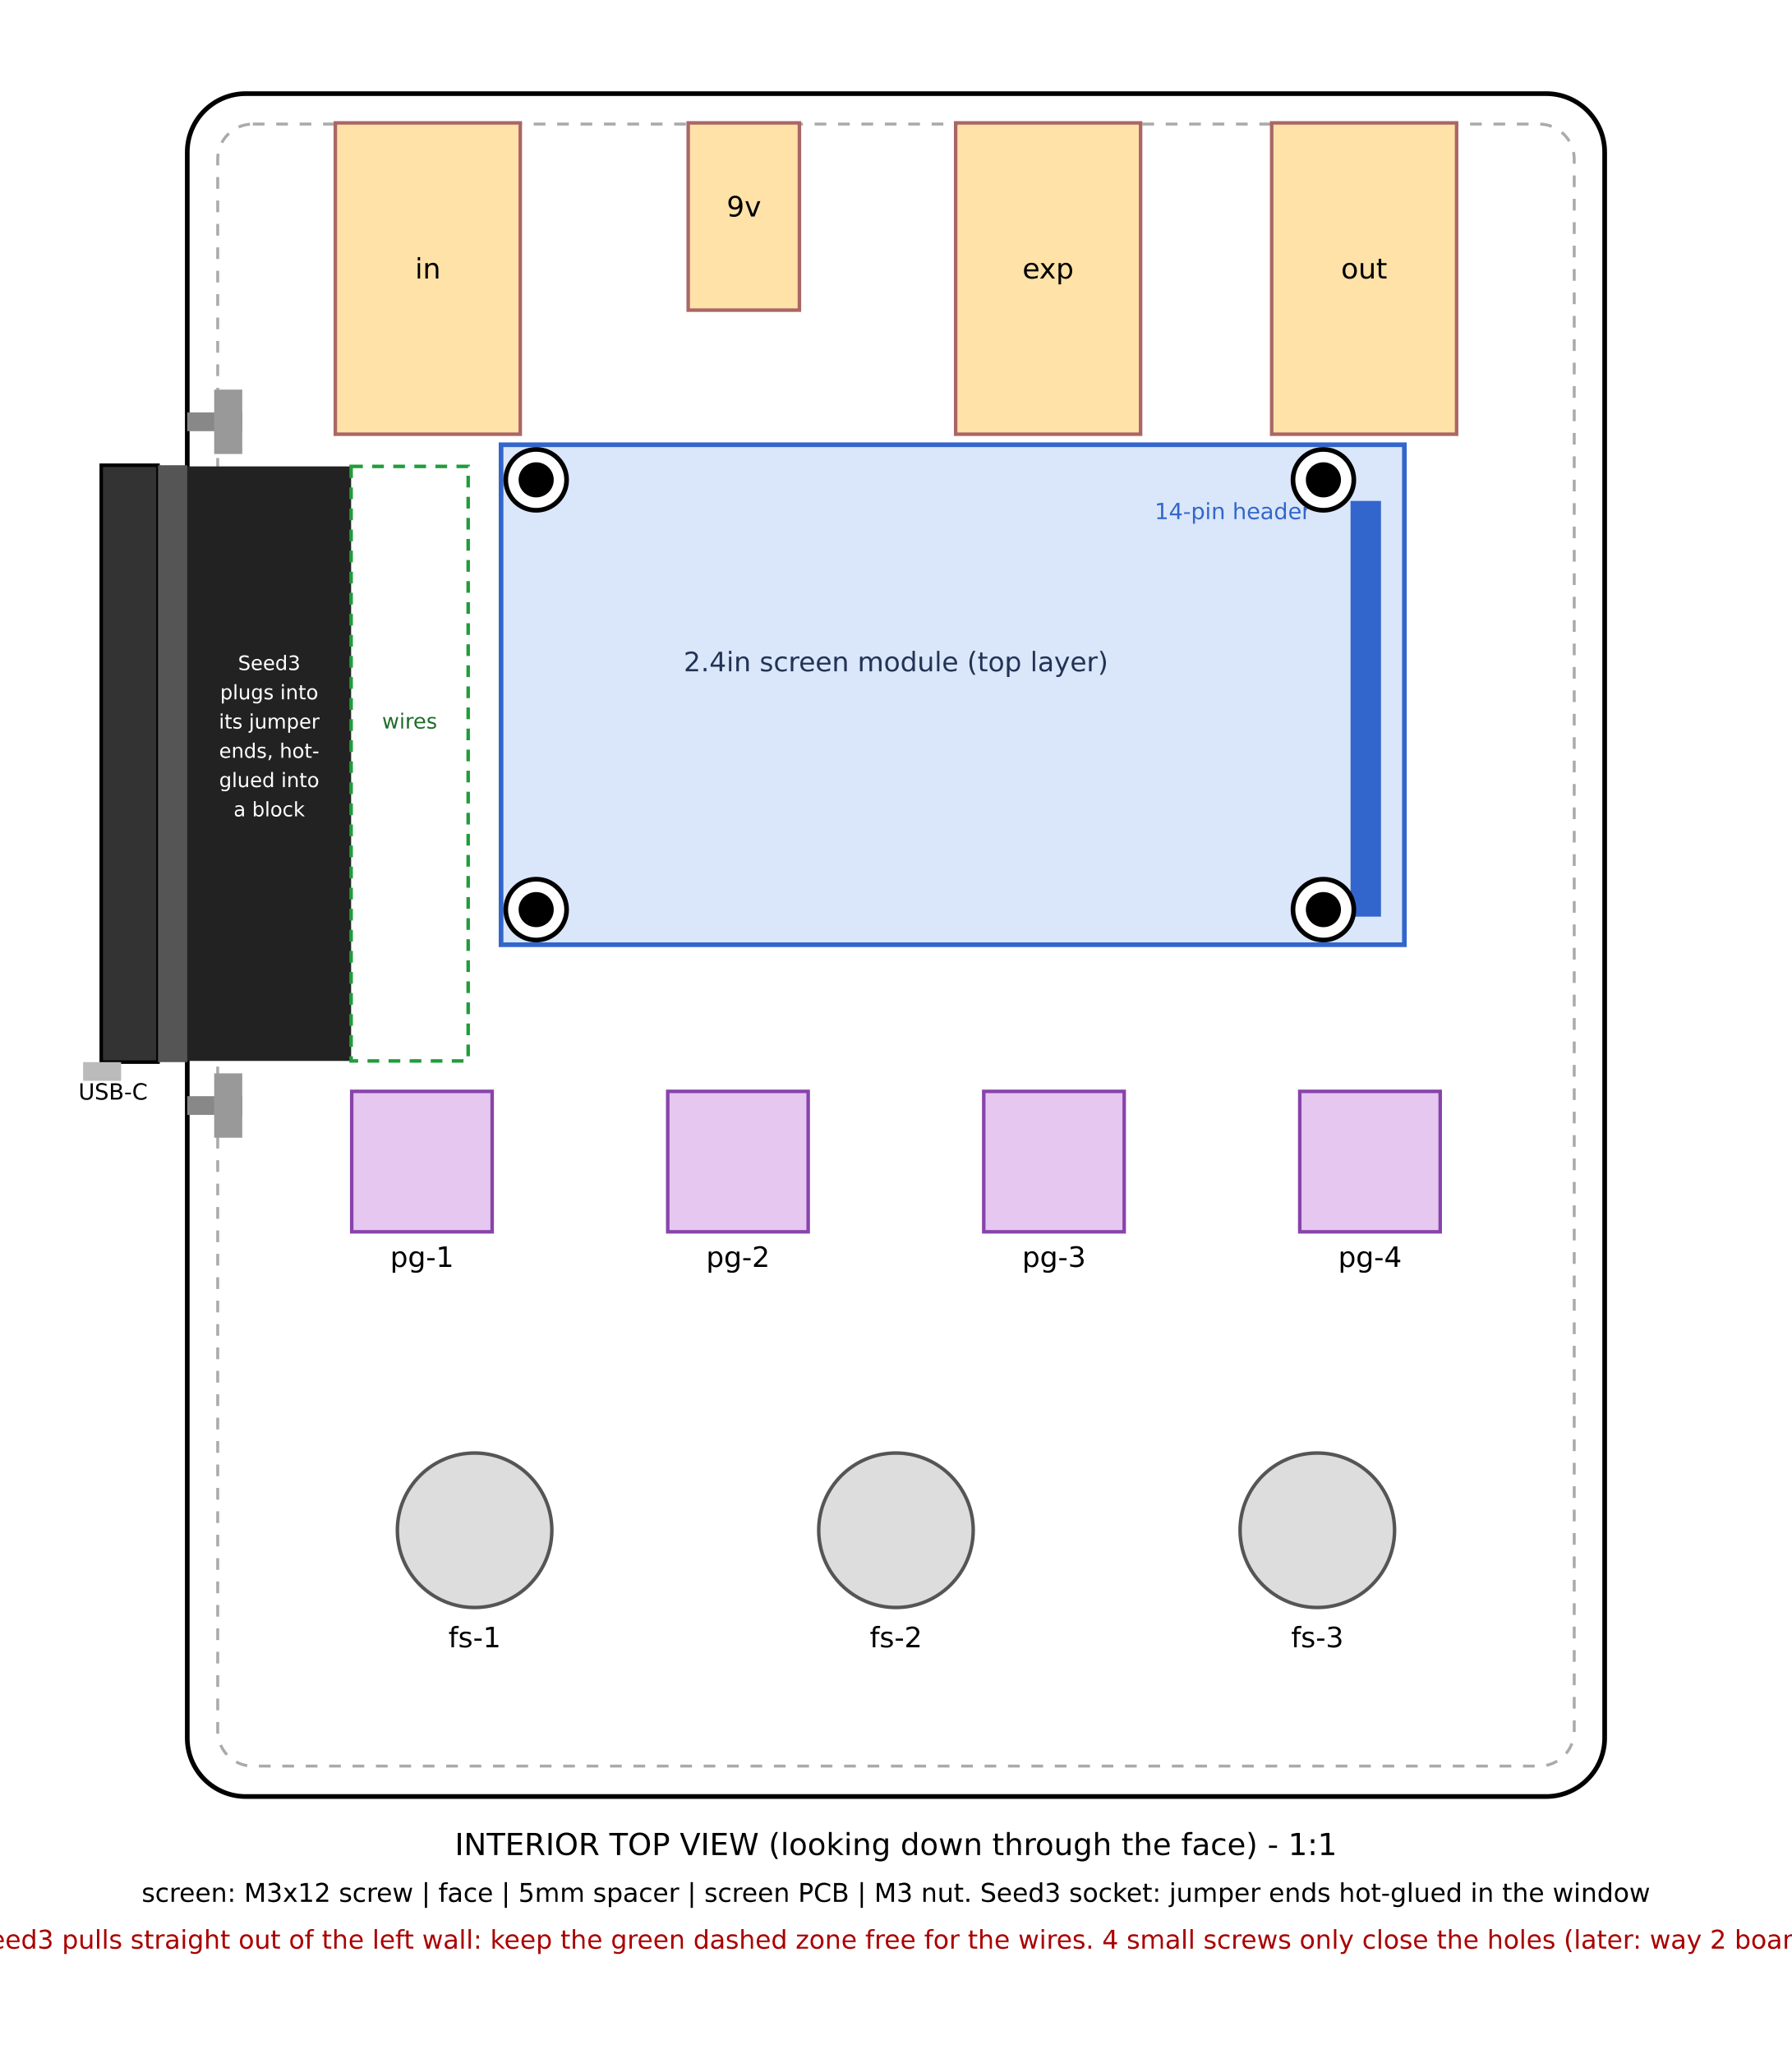
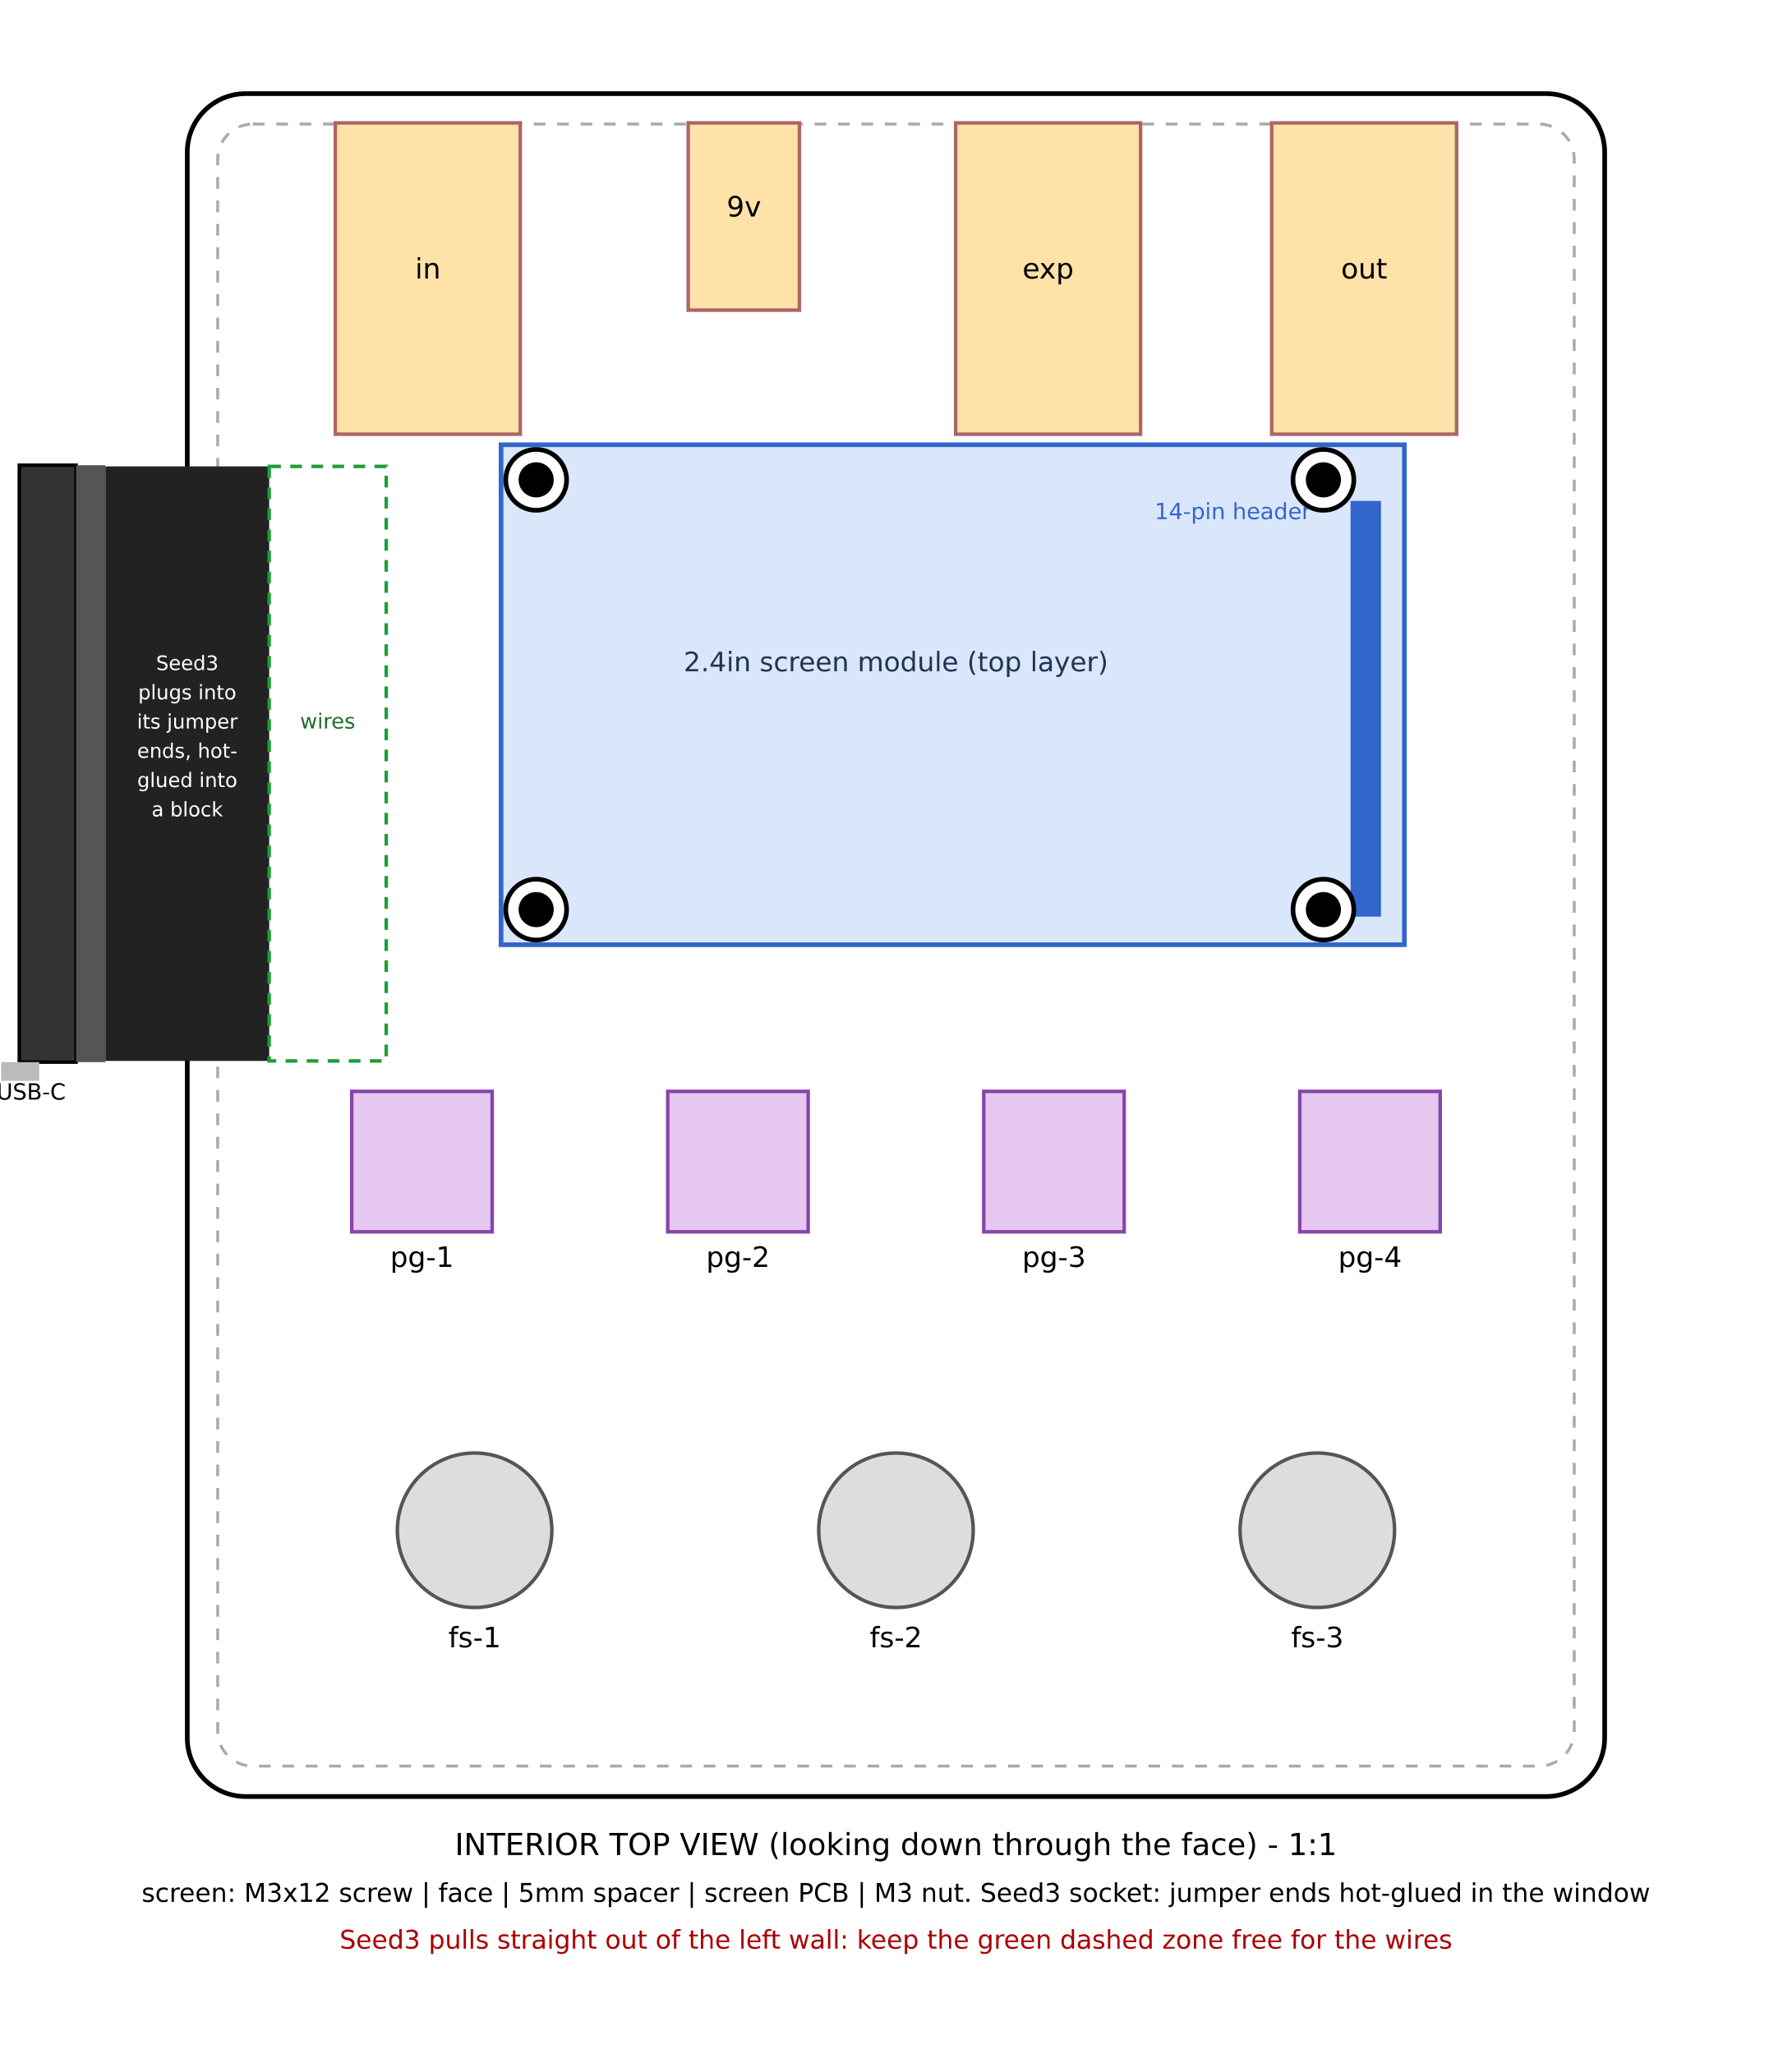
<svg xmlns="http://www.w3.org/2000/svg" width="153.1mm" height="175.5mm" viewBox="-76.55 -80.75 153.1 175.5">
  <rect x="-76.55" y="-80.75" width="153.1" height="175.5" fill="#fff" />
  <rect x="-60.55" y="-72.75" width="121.1" height="145.5" rx="5" fill="#fff" stroke="#000" stroke-width="0.4" />
  <rect x="-57.95" y="-70.15" width="115.9" height="140.3" rx="3" fill="none" stroke="#aaa" stroke-width="0.25" stroke-dasharray="1 1" />
  <rect x="-47.9" y="-70.25" width="15.8" height="26.6" fill="#ffe2a8" stroke="#a66" stroke-width="0.3" />
  <text x="-40.00" y="-56.95" font-family="DejaVu Sans, sans-serif" font-size="2.4" text-anchor="middle" fill="#000" font-weight="normal">in</text>
  <rect x="-17.75" y="-70.25" width="9.5" height="16.0" fill="#ffe2a8" stroke="#a66" stroke-width="0.3" />
  <text x="-13.00" y="-62.25" font-family="DejaVu Sans, sans-serif" font-size="2.4" text-anchor="middle" fill="#000" font-weight="normal">9v</text>
  <rect x="5.1" y="-70.25" width="15.8" height="26.6" fill="#ffe2a8" stroke="#a66" stroke-width="0.3" />
  <text x="13.00" y="-56.95" font-family="DejaVu Sans, sans-serif" font-size="2.4" text-anchor="middle" fill="#000" font-weight="normal">exp</text>
  <rect x="32.1" y="-70.25" width="15.8" height="26.6" fill="#ffe2a8" stroke="#a66" stroke-width="0.3" />
  <text x="40.00" y="-56.95" font-family="DejaVu Sans, sans-serif" font-size="2.4" text-anchor="middle" fill="#000" font-weight="normal">out</text>
  <rect x="-33.74" y="-42.75" width="77.18" height="42.72" fill="#bcd3f5" fill-opacity="0.55" stroke="#36c" stroke-width="0.4" />
  <rect x="38.84" y="-37.95" width="2.6" height="35.52" fill="#36c" />
  <text x="35.44" y="-36.39" font-family="DejaVu Sans, sans-serif" font-size="1.9" text-anchor="end" fill="#36c" font-weight="normal">14-pin header</text>
  <text x="0.00" y="-23.39" font-family="DejaVu Sans, sans-serif" font-size="2.3" text-anchor="middle" fill="#235" font-weight="normal">2.4in screen module (top layer)</text>
-   <rect x="-60.55" y="-40.9" width="14.0" height="50.8" fill="#222" />
-   <rect x="-67.9" y="-41.0" width="4.85" height="51" fill="#333" stroke="#000" stroke-width="0.3" />
-   <rect x="-69.45" y="10.0" width="3.25" height="1.6" fill="#bbb" />
-   <rect x="-63.05" y="-41.0" width="2.5" height="51" fill="#555" />
-   <rect x="-60.55" y="12.91" width="4.7" height="1.6" fill="#888" />
-   <rect x="-58.25" y="10.96" width="2.4" height="5.5" fill="#999" />
-   <rect x="-60.55" y="-45.51" width="4.7" height="1.6" fill="#888" />
-   <rect x="-58.25" y="-47.46" width="2.4" height="5.5" fill="#999" />
-   <rect x="-46.55" y="-40.9" width="10" height="50.8" fill="none" stroke="#1f9d3a" stroke-width="0.3" stroke-dasharray="1 0.8" />
-   <text x="-53.55" y="-23.50" font-family="DejaVu Sans, sans-serif" font-size="1.7" text-anchor="middle" fill="#fff" font-weight="normal">Seed3</text>
-   <text x="-53.55" y="-21.00" font-family="DejaVu Sans, sans-serif" font-size="1.7" text-anchor="middle" fill="#fff" font-weight="normal">plugs into</text>
-   <text x="-53.55" y="-18.50" font-family="DejaVu Sans, sans-serif" font-size="1.7" text-anchor="middle" fill="#fff" font-weight="normal">its jumper</text>
-   <text x="-53.55" y="-16.00" font-family="DejaVu Sans, sans-serif" font-size="1.7" text-anchor="middle" fill="#fff" font-weight="normal">ends, hot-</text>
-   <text x="-53.55" y="-13.50" font-family="DejaVu Sans, sans-serif" font-size="1.7" text-anchor="middle" fill="#fff" font-weight="normal">glued into</text>
-   <text x="-53.55" y="-11.00" font-family="DejaVu Sans, sans-serif" font-size="1.7" text-anchor="middle" fill="#fff" font-weight="normal">a block</text>
-   <text x="-41.55" y="-18.50" font-family="DejaVu Sans, sans-serif" font-size="1.8" text-anchor="middle" fill="#1f6d2a" font-weight="normal">wires</text>
-   <text x="-66.90" y="13.20" font-family="DejaVu Sans, sans-serif" font-size="1.9" text-anchor="middle" fill="#000" font-weight="normal">USB-C</text>
+   <rect x="-67.55" y="-40.9" width="14.0" height="50.8" fill="#222" />
+   <rect x="-74.9" y="-41.0" width="4.85" height="51" fill="#333" stroke="#000" stroke-width="0.3" />
+   <rect x="-76.45" y="10.0" width="3.25" height="1.6" fill="#bbb" />
+   <rect x="-70.05" y="-41.0" width="2.5" height="51" fill="#555" />
+   <rect x="-53.55" y="-40.9" width="10" height="50.8" fill="none" stroke="#1f9d3a" stroke-width="0.3" stroke-dasharray="1 0.8" />
+   <text x="-60.55" y="-23.50" font-family="DejaVu Sans, sans-serif" font-size="1.7" text-anchor="middle" fill="#fff" font-weight="normal">Seed3</text>
+   <text x="-60.55" y="-21.00" font-family="DejaVu Sans, sans-serif" font-size="1.7" text-anchor="middle" fill="#fff" font-weight="normal">plugs into</text>
+   <text x="-60.55" y="-18.50" font-family="DejaVu Sans, sans-serif" font-size="1.7" text-anchor="middle" fill="#fff" font-weight="normal">its jumper</text>
+   <text x="-60.55" y="-16.00" font-family="DejaVu Sans, sans-serif" font-size="1.7" text-anchor="middle" fill="#fff" font-weight="normal">ends, hot-</text>
+   <text x="-60.55" y="-13.50" font-family="DejaVu Sans, sans-serif" font-size="1.7" text-anchor="middle" fill="#fff" font-weight="normal">glued into</text>
+   <text x="-60.55" y="-11.00" font-family="DejaVu Sans, sans-serif" font-size="1.7" text-anchor="middle" fill="#fff" font-weight="normal">a block</text>
+   <text x="-48.55" y="-18.50" font-family="DejaVu Sans, sans-serif" font-size="1.8" text-anchor="middle" fill="#1f6d2a" font-weight="normal">wires</text>
+   <text x="-73.90" y="13.20" font-family="DejaVu Sans, sans-serif" font-size="1.9" text-anchor="middle" fill="#000" font-weight="normal">USB-C</text>
  <circle cx="-30.74" cy="-39.75" r="2.6" fill="#fff" stroke="#000" stroke-width="0.4" />
  <circle cx="-30.74" cy="-39.75" r="1.5" fill="#000" />
  <circle cx="36.52" cy="-39.75" r="2.6" fill="#fff" stroke="#000" stroke-width="0.4" />
  <circle cx="36.52" cy="-39.75" r="1.5" fill="#000" />
  <circle cx="-30.74" cy="-3.03" r="2.6" fill="#fff" stroke="#000" stroke-width="0.4" />
  <circle cx="-30.74" cy="-3.03" r="1.5" fill="#000" />
  <circle cx="36.52" cy="-3.03" r="2.6" fill="#fff" stroke="#000" stroke-width="0.4" />
  <circle cx="36.52" cy="-3.03" r="1.5" fill="#000" />
  <rect x="-46.5" y="12.5" width="12" height="12" fill="#e5c7f0" stroke="#84a" stroke-width="0.3" />
  <text x="-40.50" y="27.50" font-family="DejaVu Sans, sans-serif" font-size="2.4" text-anchor="middle" fill="#000" font-weight="normal">pg-1</text>
  <rect x="-19.5" y="12.5" width="12" height="12" fill="#e5c7f0" stroke="#84a" stroke-width="0.3" />
  <text x="-13.50" y="27.50" font-family="DejaVu Sans, sans-serif" font-size="2.4" text-anchor="middle" fill="#000" font-weight="normal">pg-2</text>
  <rect x="7.5" y="12.5" width="12" height="12" fill="#e5c7f0" stroke="#84a" stroke-width="0.3" />
  <text x="13.50" y="27.50" font-family="DejaVu Sans, sans-serif" font-size="2.4" text-anchor="middle" fill="#000" font-weight="normal">pg-3</text>
  <rect x="34.5" y="12.5" width="12" height="12" fill="#e5c7f0" stroke="#84a" stroke-width="0.3" />
  <text x="40.50" y="27.50" font-family="DejaVu Sans, sans-serif" font-size="2.4" text-anchor="middle" fill="#000" font-weight="normal">pg-4</text>
  <circle cx="-36.0" cy="50.0" r="6.6" fill="#ddd" stroke="#555" stroke-width="0.3" />
  <text x="-36.00" y="60.00" font-family="DejaVu Sans, sans-serif" font-size="2.4" text-anchor="middle" fill="#000" font-weight="normal">fs-1</text>
  <circle cx="0.0" cy="50.0" r="6.6" fill="#ddd" stroke="#555" stroke-width="0.3" />
  <text x="0.00" y="60.00" font-family="DejaVu Sans, sans-serif" font-size="2.4" text-anchor="middle" fill="#000" font-weight="normal">fs-2</text>
  <circle cx="36.0" cy="50.0" r="6.6" fill="#ddd" stroke="#555" stroke-width="0.3" />
  <text x="36.00" y="60.00" font-family="DejaVu Sans, sans-serif" font-size="2.4" text-anchor="middle" fill="#000" font-weight="normal">fs-3</text>
  <text x="0.00" y="77.75" font-family="DejaVu Sans, sans-serif" font-size="2.6" text-anchor="middle" fill="#000" font-weight="normal">INTERIOR TOP VIEW (looking down through the face) - 1:1</text>
  <text x="0.00" y="81.75" font-family="DejaVu Sans, sans-serif" font-size="2.2" text-anchor="middle" fill="#000" font-weight="normal">screen: M3x12 screw | face | 5mm spacer | screen PCB | M3 nut.   Seed3 socket: jumper ends hot-glued in the window</text>
-   <text x="0.00" y="85.75" font-family="DejaVu Sans, sans-serif" font-size="2.2" text-anchor="middle" fill="#a00" font-weight="normal">Seed3 pulls straight out of the left wall: keep the green dashed zone free for the wires. 4 small screws only close the holes (later: way 2 board)</text>
+   <text x="0.00" y="85.75" font-family="DejaVu Sans, sans-serif" font-size="2.2" text-anchor="middle" fill="#a00" font-weight="normal">Seed3 pulls straight out of the left wall: keep the green dashed zone free for the wires</text>
</svg>
